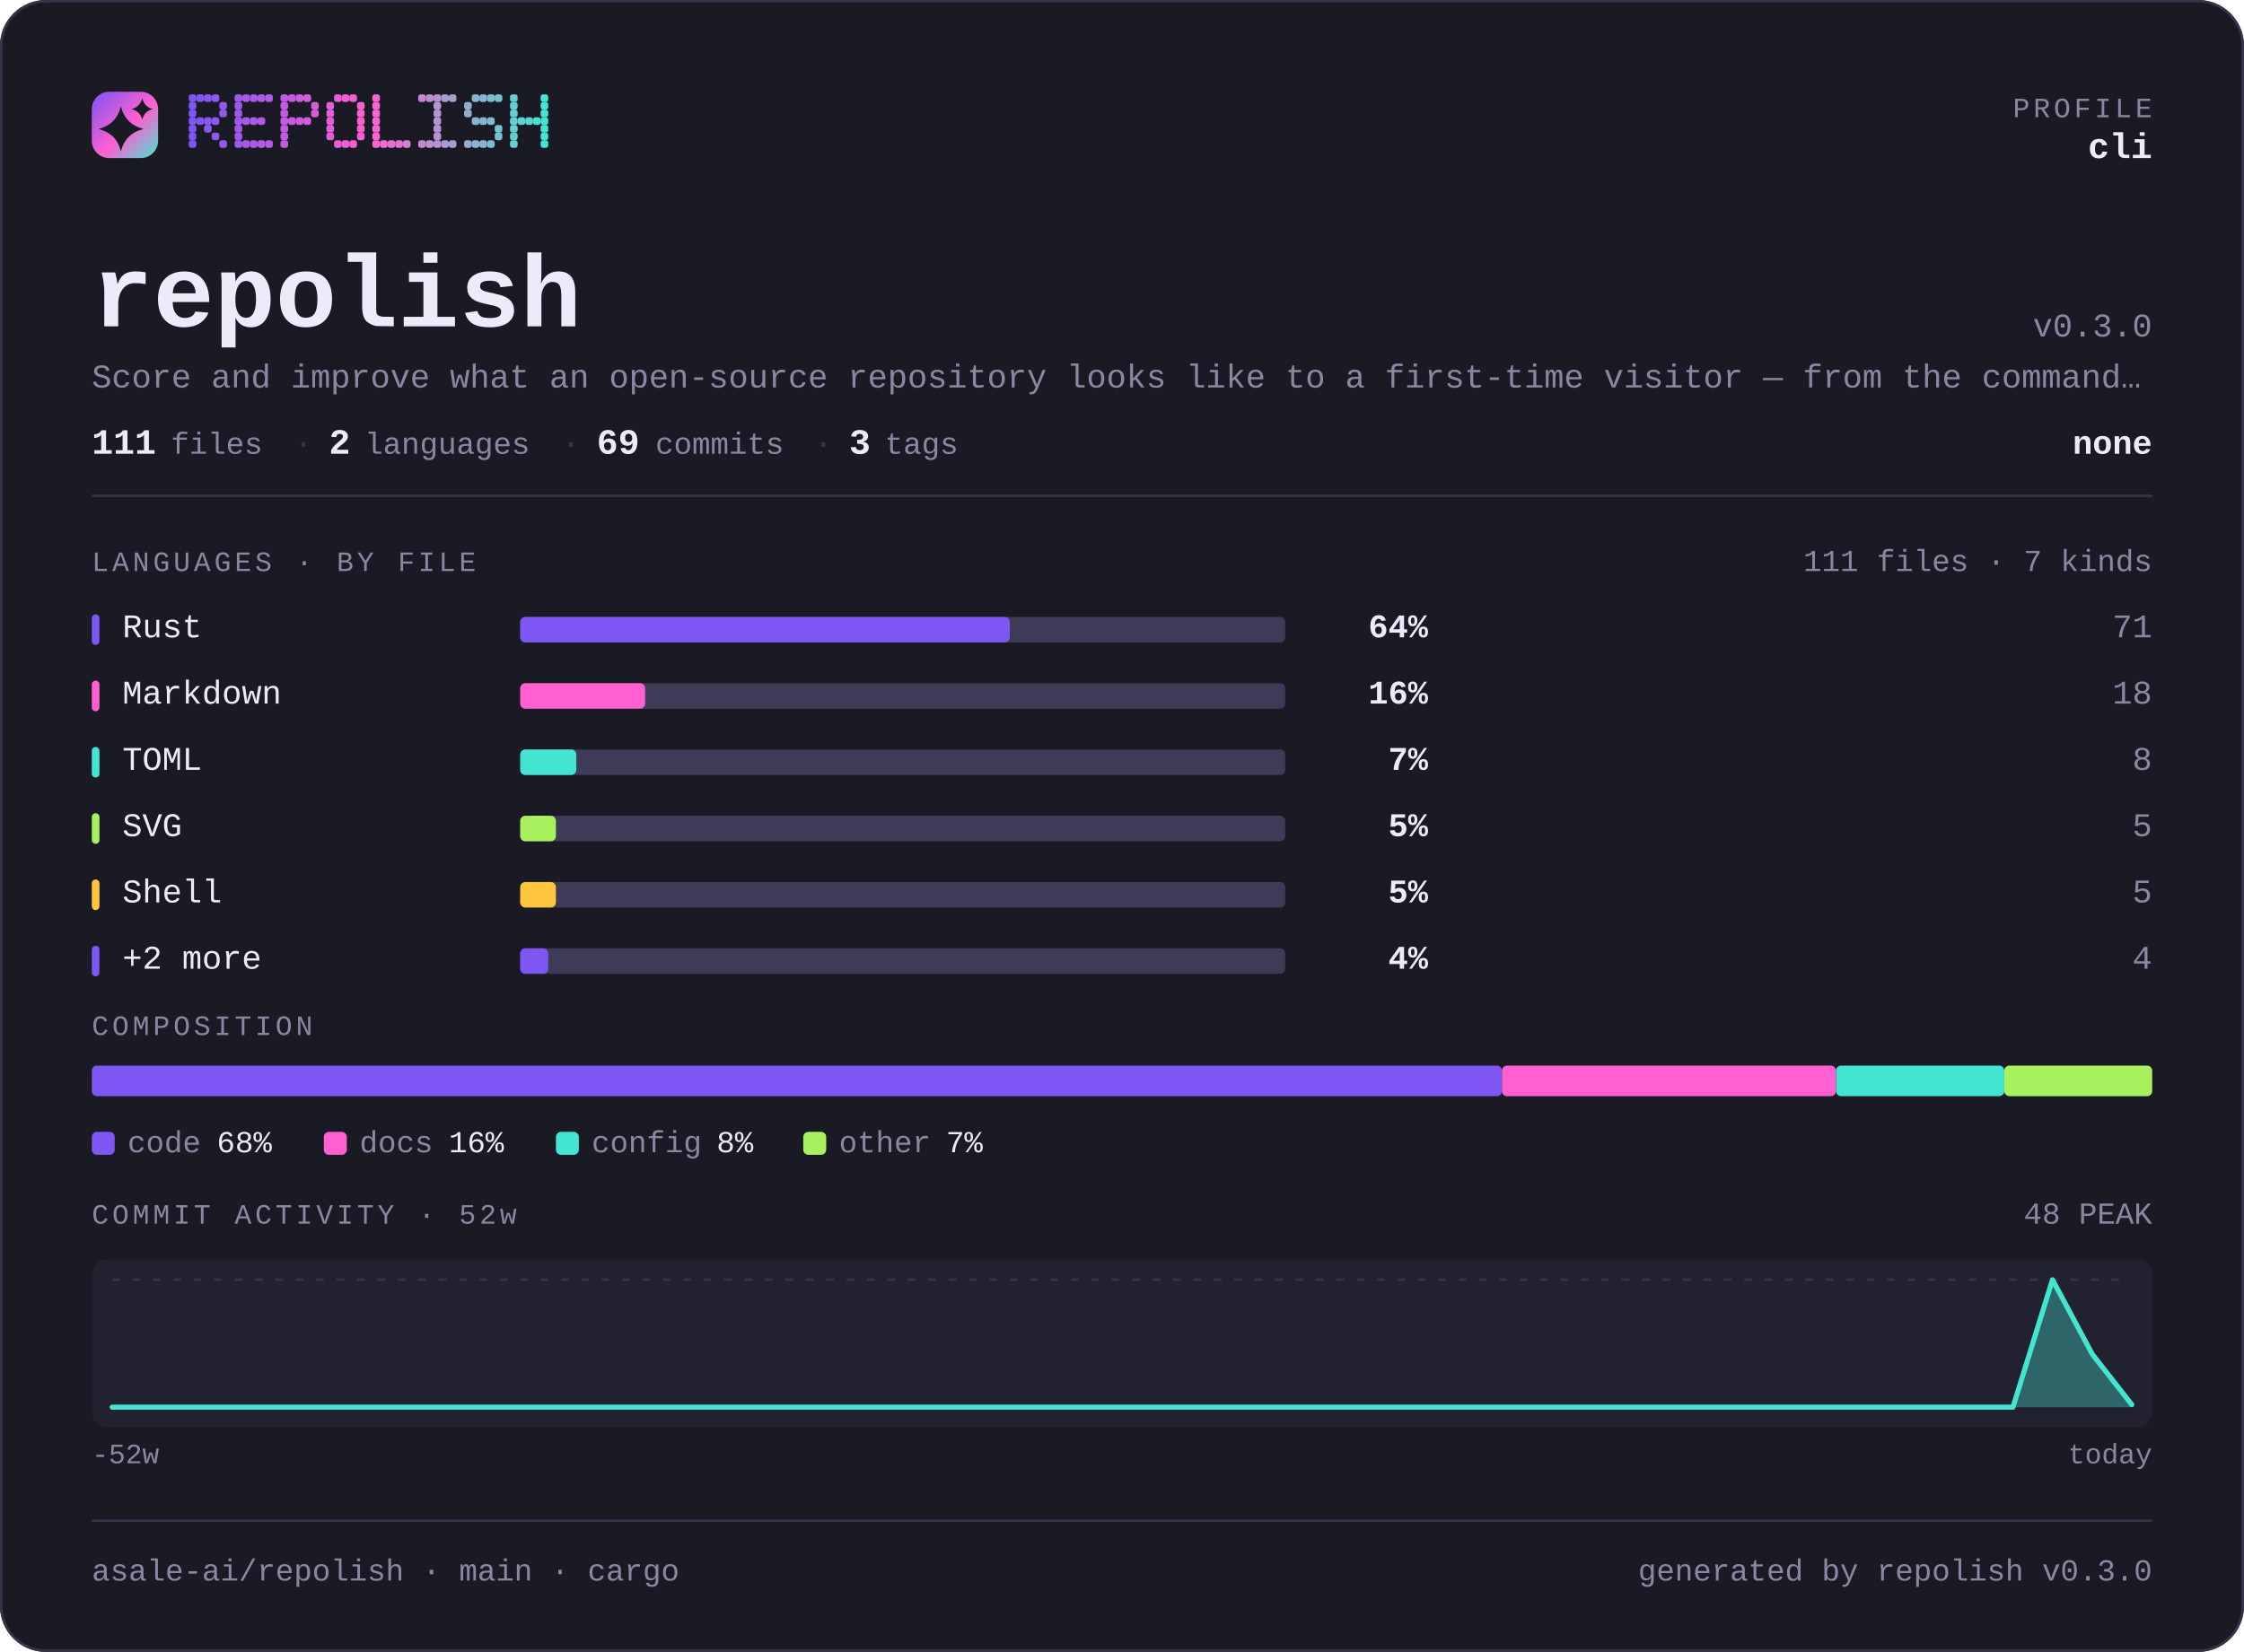
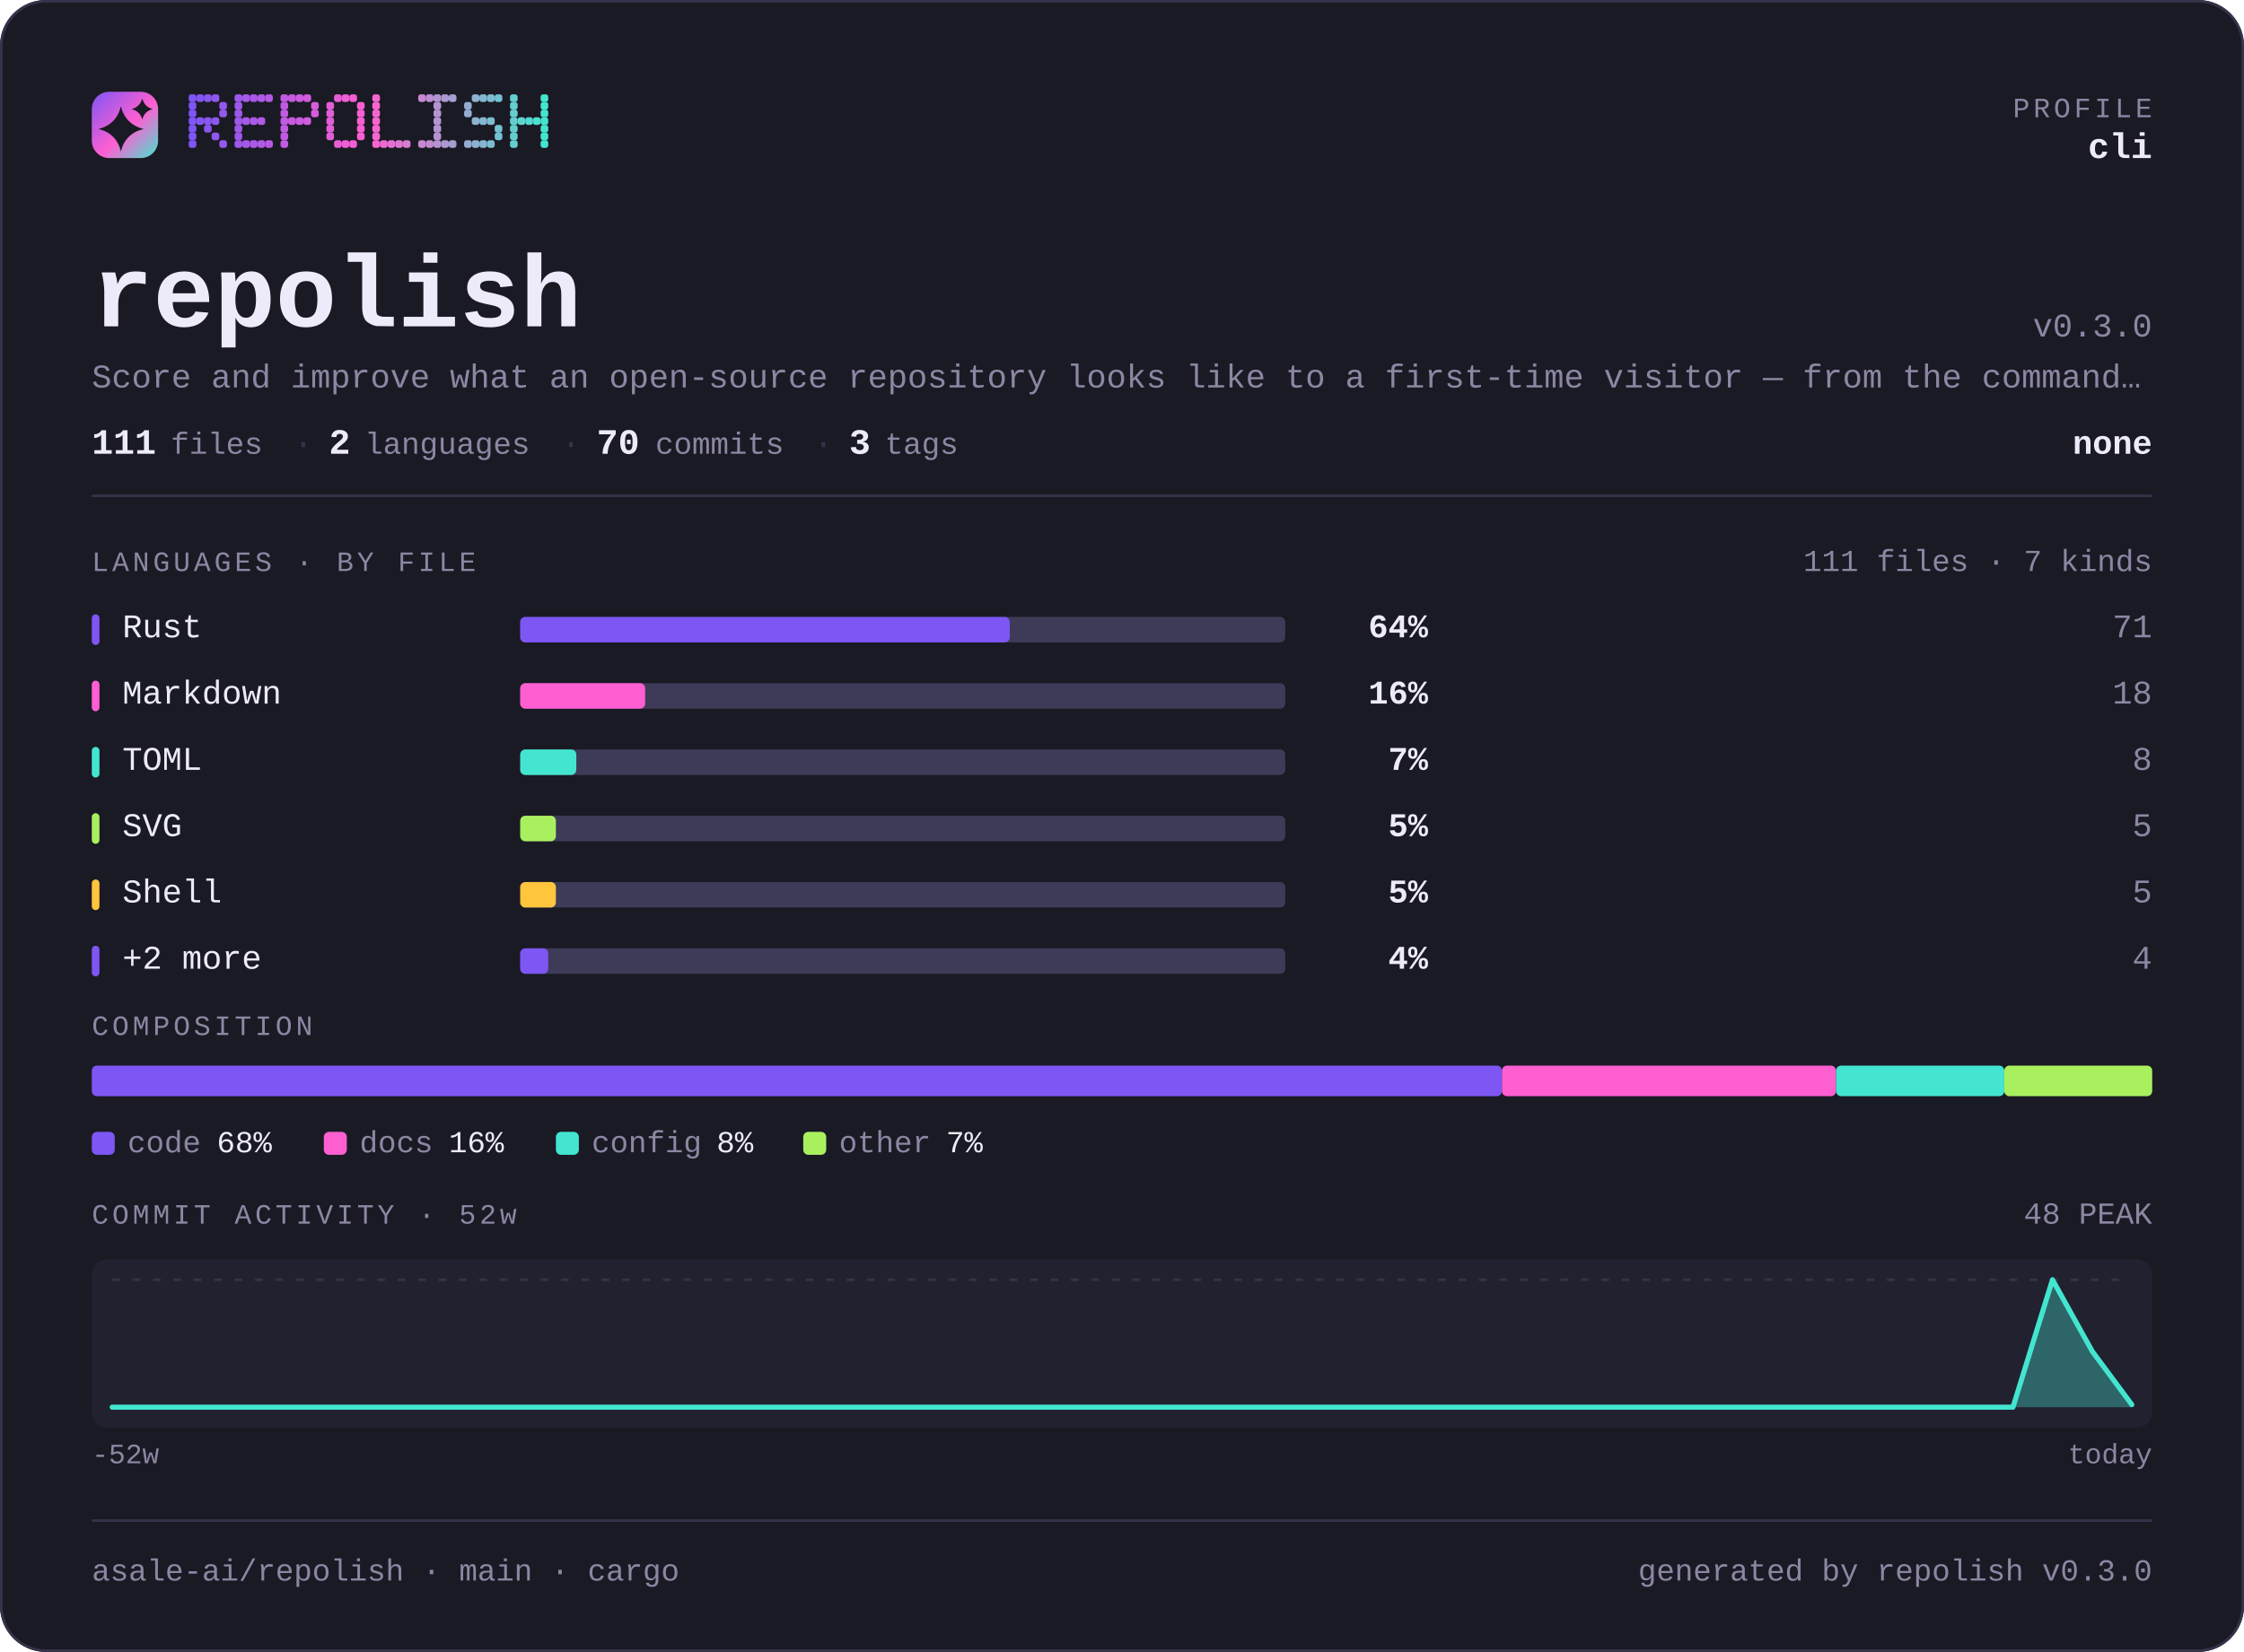
<svg xmlns="http://www.w3.org/2000/svg" width="880" height="648" viewBox="0 0 880 648" lang="en" role="img" aria-label="asale-ai/repolish — repository overview">
  <defs>
    <linearGradient id="brand" x1="0" y1="0" x2="1" y2="1">
      <stop offset="0" stop-color="#7d56f4" />
      <stop offset="0.55" stop-color="#ff5fd1" />
      <stop offset="1" stop-color="#43e5d0" />
    </linearGradient>
  </defs>
  <style>
-     .t { font-family: ui-monospace, SFMono-Regular, "SF Mono", Menlo, Consolas, "Liberation Mono", "Noto Sans Mono CJK SC", "Microsoft YaHei", monospace; }
+     .t { font-family: ui-monospace, SFMono-Regular, "SF Mono", Menlo, Consolas, "Liberation Mono", "Noto Sans Mono CJK SC", "Noto Sans Mono CJK JP", "Microsoft YaHei", "Hiragino Sans", "Yu Gothic", monospace; }
  </style>
  <rect x="0" y="0" width="880" height="648" rx="18.0" fill="#1a1a24" />
  <rect x="0.5" y="0.5" width="879" height="647" rx="17.5" fill="none" stroke="#35334a" />
  <rect x="36" y="36" width="26" height="26" rx="6.8" fill="url(#brand)" />
  <path d="M47.4 41.7Q49.2 48.8 56.3 50.6Q49.2 52.3 47.4 59.4Q45.7 52.3 38.6 50.6Q45.7 48.8 47.4 41.7Z" fill="#1a1a24" />
  <path d="M55.8 38.6Q56.6 41.9 59.9 42.8Q56.6 43.6 55.8 46.9Q54.9 43.6 51.6 42.8Q54.9 41.9 55.8 38.6Z" fill="#1a1a24" />
  <g fill="#7d56f4">
    <rect x="74" y="37" width="3" height="3" rx="1" />
    <rect x="74" y="40" width="3" height="3" rx="1" />
    <rect x="74" y="43" width="3" height="3" rx="1" />
    <rect x="74" y="46" width="3" height="3" rx="1" />
    <rect x="74" y="49" width="3" height="3" rx="1" />
    <rect x="74" y="52" width="3" height="3" rx="1" />
    <rect x="74" y="55" width="3" height="3" rx="1" />
  </g>
  <g fill="#8356f2">
    <rect x="77" y="37" width="3" height="3" rx="1" />
    <rect x="77" y="46" width="3" height="3" rx="1" />
  </g>
  <g fill="#8857f1">
    <rect x="80" y="37" width="3" height="3" rx="1" />
    <rect x="80" y="46" width="3" height="3" rx="1" />
    <rect x="80" y="49" width="3" height="3" rx="1" />
  </g>
  <g fill="#8e57ef">
    <rect x="83" y="37" width="3" height="3" rx="1" />
    <rect x="83" y="46" width="3" height="3" rx="1" />
    <rect x="83" y="52" width="3" height="3" rx="1" />
  </g>
  <g fill="#9458ee">
    <rect x="86" y="40" width="3" height="3" rx="1" />
    <rect x="86" y="43" width="3" height="3" rx="1" />
    <rect x="86" y="55" width="3" height="3" rx="1" />
  </g>
  <g fill="#9f58eb">
    <rect x="92" y="37" width="3" height="3" rx="1" />
    <rect x="92" y="40" width="3" height="3" rx="1" />
    <rect x="92" y="43" width="3" height="3" rx="1" />
    <rect x="92" y="46" width="3" height="3" rx="1" />
    <rect x="92" y="49" width="3" height="3" rx="1" />
    <rect x="92" y="52" width="3" height="3" rx="1" />
    <rect x="92" y="55" width="3" height="3" rx="1" />
  </g>
  <g fill="#a559e9">
    <rect x="95" y="37" width="3" height="3" rx="1" />
    <rect x="95" y="46" width="3" height="3" rx="1" />
    <rect x="95" y="55" width="3" height="3" rx="1" />
  </g>
  <g fill="#aa59e8">
    <rect x="98" y="37" width="3" height="3" rx="1" />
    <rect x="98" y="46" width="3" height="3" rx="1" />
    <rect x="98" y="55" width="3" height="3" rx="1" />
  </g>
  <g fill="#b05ae6">
    <rect x="101" y="37" width="3" height="3" rx="1" />
    <rect x="101" y="46" width="3" height="3" rx="1" />
    <rect x="101" y="55" width="3" height="3" rx="1" />
  </g>
  <g fill="#b65ae5">
    <rect x="104" y="37" width="3" height="3" rx="1" />
    <rect x="104" y="55" width="3" height="3" rx="1" />
  </g>
  <g fill="#c15be2">
    <rect x="110" y="37" width="3" height="3" rx="1" />
    <rect x="110" y="40" width="3" height="3" rx="1" />
    <rect x="110" y="43" width="3" height="3" rx="1" />
    <rect x="110" y="46" width="3" height="3" rx="1" />
    <rect x="110" y="49" width="3" height="3" rx="1" />
    <rect x="110" y="52" width="3" height="3" rx="1" />
    <rect x="110" y="55" width="3" height="3" rx="1" />
  </g>
  <g fill="#c65be0">
    <rect x="113" y="37" width="3" height="3" rx="1" />
    <rect x="113" y="46" width="3" height="3" rx="1" />
  </g>
  <g fill="#cc5bdf">
    <rect x="116" y="37" width="3" height="3" rx="1" />
    <rect x="116" y="46" width="3" height="3" rx="1" />
  </g>
  <g fill="#d25cdd">
    <rect x="119" y="37" width="3" height="3" rx="1" />
    <rect x="119" y="46" width="3" height="3" rx="1" />
  </g>
  <g fill="#d75cdc">
    <rect x="122" y="40" width="3" height="3" rx="1" />
    <rect x="122" y="43" width="3" height="3" rx="1" />
  </g>
  <g fill="#e35dd9">
    <rect x="128" y="40" width="3" height="3" rx="1" />
    <rect x="128" y="43" width="3" height="3" rx="1" />
    <rect x="128" y="46" width="3" height="3" rx="1" />
    <rect x="128" y="49" width="3" height="3" rx="1" />
    <rect x="128" y="52" width="3" height="3" rx="1" />
  </g>
  <g fill="#e85dd7">
    <rect x="131" y="37" width="3" height="3" rx="1" />
    <rect x="131" y="55" width="3" height="3" rx="1" />
  </g>
  <g fill="#ee5ed6">
    <rect x="134" y="37" width="3" height="3" rx="1" />
    <rect x="134" y="55" width="3" height="3" rx="1" />
  </g>
  <g fill="#f45ed4">
    <rect x="137" y="37" width="3" height="3" rx="1" />
    <rect x="137" y="55" width="3" height="3" rx="1" />
  </g>
  <g fill="#f95fd3">
    <rect x="140" y="40" width="3" height="3" rx="1" />
    <rect x="140" y="43" width="3" height="3" rx="1" />
    <rect x="140" y="46" width="3" height="3" rx="1" />
    <rect x="140" y="49" width="3" height="3" rx="1" />
    <rect x="140" y="52" width="3" height="3" rx="1" />
  </g>
  <g fill="#f765d1">
    <rect x="146" y="37" width="3" height="3" rx="1" />
    <rect x="146" y="40" width="3" height="3" rx="1" />
    <rect x="146" y="43" width="3" height="3" rx="1" />
    <rect x="146" y="46" width="3" height="3" rx="1" />
    <rect x="146" y="49" width="3" height="3" rx="1" />
    <rect x="146" y="52" width="3" height="3" rx="1" />
    <rect x="146" y="55" width="3" height="3" rx="1" />
  </g>
  <g fill="#ef6bd1">
    <rect x="149" y="55" width="3" height="3" rx="1" />
  </g>
  <g fill="#e670d1">
    <rect x="152" y="55" width="3" height="3" rx="1" />
  </g>
  <g fill="#de76d1">
    <rect x="155" y="55" width="3" height="3" rx="1" />
  </g>
  <g fill="#d67cd1">
    <rect x="158" y="55" width="3" height="3" rx="1" />
  </g>
  <g fill="#c688d1">
    <rect x="164" y="37" width="3" height="3" rx="1" />
    <rect x="164" y="55" width="3" height="3" rx="1" />
  </g>
  <g fill="#be8ed1">
    <rect x="167" y="37" width="3" height="3" rx="1" />
    <rect x="167" y="55" width="3" height="3" rx="1" />
  </g>
  <g fill="#b593d1">
    <rect x="170" y="37" width="3" height="3" rx="1" />
    <rect x="170" y="40" width="3" height="3" rx="1" />
    <rect x="170" y="43" width="3" height="3" rx="1" />
    <rect x="170" y="46" width="3" height="3" rx="1" />
    <rect x="170" y="49" width="3" height="3" rx="1" />
    <rect x="170" y="52" width="3" height="3" rx="1" />
    <rect x="170" y="55" width="3" height="3" rx="1" />
  </g>
  <g fill="#ad99d1">
    <rect x="173" y="37" width="3" height="3" rx="1" />
    <rect x="173" y="55" width="3" height="3" rx="1" />
  </g>
  <g fill="#a59fd1">
    <rect x="176" y="37" width="3" height="3" rx="1" />
    <rect x="176" y="55" width="3" height="3" rx="1" />
  </g>
  <g fill="#95abd0">
    <rect x="182" y="40" width="3" height="3" rx="1" />
    <rect x="182" y="43" width="3" height="3" rx="1" />
    <rect x="182" y="55" width="3" height="3" rx="1" />
  </g>
  <g fill="#8db1d0">
    <rect x="185" y="37" width="3" height="3" rx="1" />
    <rect x="185" y="46" width="3" height="3" rx="1" />
    <rect x="185" y="55" width="3" height="3" rx="1" />
  </g>
  <g fill="#84b6d0">
    <rect x="188" y="37" width="3" height="3" rx="1" />
    <rect x="188" y="46" width="3" height="3" rx="1" />
    <rect x="188" y="55" width="3" height="3" rx="1" />
  </g>
  <g fill="#7cbcd0">
    <rect x="191" y="37" width="3" height="3" rx="1" />
    <rect x="191" y="46" width="3" height="3" rx="1" />
    <rect x="191" y="55" width="3" height="3" rx="1" />
  </g>
  <g fill="#74c2d0">
    <rect x="194" y="37" width="3" height="3" rx="1" />
    <rect x="194" y="49" width="3" height="3" rx="1" />
    <rect x="194" y="52" width="3" height="3" rx="1" />
  </g>
  <g fill="#64ced0">
    <rect x="200" y="37" width="3" height="3" rx="1" />
    <rect x="200" y="40" width="3" height="3" rx="1" />
    <rect x="200" y="43" width="3" height="3" rx="1" />
    <rect x="200" y="46" width="3" height="3" rx="1" />
    <rect x="200" y="49" width="3" height="3" rx="1" />
    <rect x="200" y="52" width="3" height="3" rx="1" />
    <rect x="200" y="55" width="3" height="3" rx="1" />
  </g>
  <g fill="#5cd4d0">
    <rect x="203" y="46" width="3" height="3" rx="1" />
  </g>
  <g fill="#53d9d0">
    <rect x="206" y="46" width="3" height="3" rx="1" />
  </g>
  <g fill="#4bdfd0">
    <rect x="209" y="46" width="3" height="3" rx="1" />
  </g>
  <g fill="#43e5d0">
    <rect x="212" y="37" width="3" height="3" rx="1" />
    <rect x="212" y="40" width="3" height="3" rx="1" />
    <rect x="212" y="43" width="3" height="3" rx="1" />
    <rect x="212" y="46" width="3" height="3" rx="1" />
    <rect x="212" y="49" width="3" height="3" rx="1" />
    <rect x="212" y="52" width="3" height="3" rx="1" />
    <rect x="212" y="55" width="3" height="3" rx="1" />
  </g>
  <text class="t" x="844" y="46" font-size="11" fill="#8b87a3" text-anchor="end" letter-spacing="1.4">PROFILE</text>
  <text class="t" x="844" y="62" font-size="14" fill="#edebfa" text-anchor="end" font-weight="700">cli</text>
  <text class="t" x="36" y="128" font-size="40" fill="#edebfa" text-anchor="start" font-weight="700">repolish</text>
  <text class="t" x="844" y="132" font-size="13" fill="#8b87a3" text-anchor="end">v0.3.0</text>
  <text class="t" x="36" y="152" font-size="13" fill="#8b87a3" text-anchor="start">Score and improve what an open-source repository looks like to a first-time visitor — from the command…</text>
  <text class="t" x="36" y="178" font-size="14" fill="#edebfa" text-anchor="start" font-weight="700">111</text>
  <text class="t" x="67" y="178" font-size="12" fill="#8b87a3" text-anchor="start">files</text>
  <text class="t" x="115" y="178" font-size="13" fill="#35334a" text-anchor="start">·</text>
  <text class="t" x="129" y="178" font-size="14" fill="#edebfa" text-anchor="start" font-weight="700">2</text>
  <text class="t" x="143" y="178" font-size="12" fill="#8b87a3" text-anchor="start">languages</text>
  <text class="t" x="220" y="178" font-size="13" fill="#35334a" text-anchor="start">·</text>
-   <text class="t" x="234" y="178" font-size="14" fill="#edebfa" text-anchor="start" font-weight="700">69</text>
+   <text class="t" x="234" y="178" font-size="14" fill="#edebfa" text-anchor="start" font-weight="700">70</text>
  <text class="t" x="257" y="178" font-size="12" fill="#8b87a3" text-anchor="start">commits</text>
  <text class="t" x="319" y="178" font-size="13" fill="#35334a" text-anchor="start">·</text>
  <text class="t" x="333" y="178" font-size="14" fill="#edebfa" text-anchor="start" font-weight="700">3</text>
  <text class="t" x="347" y="178" font-size="12" fill="#8b87a3" text-anchor="start">tags</text>
  <text class="t" x="844" y="178" font-size="13" fill="#edebfa" text-anchor="end" font-weight="700">none</text>
  <rect x="36" y="194" width="808" height="1" fill="#35334a" />
  <text class="t" x="36" y="224" font-size="11" fill="#8b87a3" text-anchor="start" letter-spacing="1.4">LANGUAGES · BY FILE</text>
  <text class="t" x="844" y="224" font-size="12" fill="#8b87a3" text-anchor="end">111 files · 7 kinds</text>
  <rect x="36" y="241" width="3" height="12" rx="1.5" fill="#7d56f4" />
  <text class="t" x="48" y="250" font-size="13" fill="#edebfa" text-anchor="start">Rust</text>
  <rect x="204" y="242" width="300" height="10" rx="2.0" fill="#3e3b58" />
  <rect x="204" y="242" width="192" height="10" rx="2.0" fill="#7d56f4" />
  <text class="t" x="560" y="250" font-size="13" fill="#edebfa" text-anchor="end" font-weight="700">64%</text>
  <text class="t" x="844" y="250" font-size="13" fill="#8b87a3" text-anchor="end">71</text>
  <rect x="36" y="267" width="3" height="12" rx="1.5" fill="#ff5fd1" />
  <text class="t" x="48" y="276" font-size="13" fill="#edebfa" text-anchor="start">Markdown</text>
  <rect x="204" y="268" width="300" height="10" rx="2.0" fill="#3e3b58" />
  <rect x="204" y="268" width="49" height="10" rx="2.0" fill="#ff5fd1" />
  <text class="t" x="560" y="276" font-size="13" fill="#edebfa" text-anchor="end" font-weight="700">16%</text>
  <text class="t" x="844" y="276" font-size="13" fill="#8b87a3" text-anchor="end">18</text>
  <rect x="36" y="293" width="3" height="12" rx="1.5" fill="#43e5d0" />
  <text class="t" x="48" y="302" font-size="13" fill="#edebfa" text-anchor="start">TOML</text>
  <rect x="204" y="294" width="300" height="10" rx="2.0" fill="#3e3b58" />
  <rect x="204" y="294" width="22" height="10" rx="2.0" fill="#43e5d0" />
  <text class="t" x="560" y="302" font-size="13" fill="#edebfa" text-anchor="end" font-weight="700">7%</text>
  <text class="t" x="844" y="302" font-size="13" fill="#8b87a3" text-anchor="end">8</text>
  <rect x="36" y="319" width="3" height="12" rx="1.5" fill="#a9f05f" />
  <text class="t" x="48" y="328" font-size="13" fill="#edebfa" text-anchor="start">SVG</text>
  <rect x="204" y="320" width="300" height="10" rx="2.0" fill="#3e3b58" />
  <rect x="204" y="320" width="14" height="10" rx="2.0" fill="#a9f05f" />
  <text class="t" x="560" y="328" font-size="13" fill="#edebfa" text-anchor="end" font-weight="700">5%</text>
  <text class="t" x="844" y="328" font-size="13" fill="#8b87a3" text-anchor="end">5</text>
  <rect x="36" y="345" width="3" height="12" rx="1.5" fill="#ffc53d" />
  <text class="t" x="48" y="354" font-size="13" fill="#edebfa" text-anchor="start">Shell</text>
  <rect x="204" y="346" width="300" height="10" rx="2.0" fill="#3e3b58" />
  <rect x="204" y="346" width="14" height="10" rx="2.0" fill="#ffc53d" />
  <text class="t" x="560" y="354" font-size="13" fill="#edebfa" text-anchor="end" font-weight="700">5%</text>
  <text class="t" x="844" y="354" font-size="13" fill="#8b87a3" text-anchor="end">5</text>
  <rect x="36" y="371" width="3" height="12" rx="1.5" fill="#7d56f4" />
  <text class="t" x="48" y="380" font-size="13" fill="#edebfa" text-anchor="start">+2 more</text>
  <rect x="204" y="372" width="300" height="10" rx="2.0" fill="#3e3b58" />
  <rect x="204" y="372" width="11" height="10" rx="2.0" fill="#7d56f4" />
  <text class="t" x="560" y="380" font-size="13" fill="#edebfa" text-anchor="end" font-weight="700">4%</text>
  <text class="t" x="844" y="380" font-size="13" fill="#8b87a3" text-anchor="end">4</text>
  <text class="t" x="36" y="406" font-size="11" fill="#8b87a3" text-anchor="start" letter-spacing="1.4">COMPOSITION</text>
  <rect x="36" y="418" width="553" height="12" rx="2.0" fill="#7d56f4" />
  <rect x="589" y="418" width="131" height="12" rx="2.0" fill="#ff5fd1" />
  <rect x="720" y="418" width="66" height="12" rx="2.0" fill="#43e5d0" />
  <rect x="786" y="418" width="58" height="12" rx="2.0" fill="#a9f05f" />
  <rect x="36" y="444" width="9" height="9" rx="2.0" fill="#7d56f4" />
  <text class="t" x="50" y="452" font-size="12" fill="#8b87a3" text-anchor="start">code</text>
  <text class="t" x="85" y="452" font-size="12" fill="#edebfa" text-anchor="start">68%</text>
  <rect x="127" y="444" width="9" height="9" rx="2.0" fill="#ff5fd1" />
  <text class="t" x="141" y="452" font-size="12" fill="#8b87a3" text-anchor="start">docs</text>
  <text class="t" x="176" y="452" font-size="12" fill="#edebfa" text-anchor="start">16%</text>
  <rect x="218" y="444" width="9" height="9" rx="2.0" fill="#43e5d0" />
  <text class="t" x="232" y="452" font-size="12" fill="#8b87a3" text-anchor="start">config</text>
  <text class="t" x="281" y="452" font-size="12" fill="#edebfa" text-anchor="start">8%</text>
  <rect x="315" y="444" width="9" height="9" rx="2.0" fill="#a9f05f" />
  <text class="t" x="329" y="452" font-size="12" fill="#8b87a3" text-anchor="start">other</text>
  <text class="t" x="371" y="452" font-size="12" fill="#edebfa" text-anchor="start">7%</text>
  <text class="t" x="36" y="480" font-size="11" fill="#8b87a3" text-anchor="start" letter-spacing="1.4">COMMIT ACTIVITY · 52w</text>
  <text class="t" x="844" y="480" font-size="12" fill="#8b87a3" text-anchor="end">48 PEAK</text>
  <rect x="36" y="494" width="808" height="66" rx="6.0" fill="#222130" />
  <line x1="44" y1="502" x2="836" y2="502" stroke="#35334a" stroke-width="1" stroke-dasharray="3 5" />
-   <path d="M44.0 552.0 L59.5 552.0 L75.1 552.0 L90.6 552.0 L106.1 552.0 L121.6 552.0 L137.2 552.0 L152.7 552.0 L168.2 552.0 L183.8 552.0 L199.3 552.0 L214.8 552.0 L230.4 552.0 L245.9 552.0 L261.4 552.0 L276.9 552.0 L292.5 552.0 L308.0 552.0 L323.5 552.0 L339.1 552.0 L354.6 552.0 L370.1 552.0 L385.6 552.0 L401.2 552.0 L416.7 552.0 L432.2 552.0 L447.8 552.0 L463.3 552.0 L478.8 552.0 L494.4 552.0 L509.9 552.0 L525.4 552.0 L540.9 552.0 L556.5 552.0 L572.0 552.0 L587.5 552.0 L603.1 552.0 L618.6 552.0 L634.1 552.0 L649.6 552.0 L665.2 552.0 L680.7 552.0 L696.2 552.0 L711.8 552.0 L727.3 552.0 L742.8 552.0 L758.4 552.0 L773.9 552.0 L789.4 552.0 L804.9 502.0 L820.5 531.2 L836.0 551.0 L836.0 552 L44 552 Z" fill="#43e5d0" fill-opacity="0.35" />
-   <path d="M44.0 552.0 L59.5 552.0 L75.1 552.0 L90.6 552.0 L106.1 552.0 L121.6 552.0 L137.2 552.0 L152.7 552.0 L168.2 552.0 L183.8 552.0 L199.3 552.0 L214.8 552.0 L230.4 552.0 L245.9 552.0 L261.4 552.0 L276.9 552.0 L292.5 552.0 L308.0 552.0 L323.5 552.0 L339.1 552.0 L354.6 552.0 L370.1 552.0 L385.6 552.0 L401.2 552.0 L416.7 552.0 L432.2 552.0 L447.8 552.0 L463.3 552.0 L478.8 552.0 L494.4 552.0 L509.9 552.0 L525.4 552.0 L540.9 552.0 L556.5 552.0 L572.0 552.0 L587.5 552.0 L603.1 552.0 L618.6 552.0 L634.1 552.0 L649.6 552.0 L665.2 552.0 L680.7 552.0 L696.2 552.0 L711.8 552.0 L727.3 552.0 L742.8 552.0 L758.4 552.0 L773.9 552.0 L789.4 552.0 L804.9 502.0 L820.5 531.2 L836.0 551.0" fill="none" stroke="#43e5d0" stroke-width="2" stroke-linejoin="round" stroke-linecap="round" />
+   <path d="M44.0 552.0 L59.5 552.0 L75.1 552.0 L90.6 552.0 L106.1 552.0 L121.6 552.0 L137.2 552.0 L152.7 552.0 L168.2 552.0 L183.8 552.0 L199.3 552.0 L214.8 552.0 L230.4 552.0 L245.9 552.0 L261.4 552.0 L276.9 552.0 L292.5 552.0 L308.0 552.0 L323.5 552.0 L339.1 552.0 L354.6 552.0 L370.1 552.0 L385.6 552.0 L401.2 552.0 L416.7 552.0 L432.2 552.0 L447.8 552.0 L463.3 552.0 L478.8 552.0 L494.4 552.0 L509.9 552.0 L525.4 552.0 L540.9 552.0 L556.5 552.0 L572.0 552.0 L587.5 552.0 L603.1 552.0 L618.6 552.0 L634.1 552.0 L649.6 552.0 L665.2 552.0 L680.7 552.0 L696.2 552.0 L711.8 552.0 L727.3 552.0 L742.8 552.0 L758.4 552.0 L773.9 552.0 L789.4 552.0 L804.9 502.0 L820.5 530.1 L836.0 551.0 L836.0 552 L44 552 Z" fill="#43e5d0" fill-opacity="0.35" />
+   <path d="M44.0 552.0 L59.5 552.0 L75.1 552.0 L90.6 552.0 L106.1 552.0 L121.6 552.0 L137.2 552.0 L152.7 552.0 L168.2 552.0 L183.8 552.0 L199.3 552.0 L214.8 552.0 L230.4 552.0 L245.9 552.0 L261.4 552.0 L276.9 552.0 L292.5 552.0 L308.0 552.0 L323.5 552.0 L339.1 552.0 L354.6 552.0 L370.1 552.0 L385.6 552.0 L401.2 552.0 L416.7 552.0 L432.2 552.0 L447.8 552.0 L463.3 552.0 L478.8 552.0 L494.4 552.0 L509.9 552.0 L525.4 552.0 L540.9 552.0 L556.5 552.0 L572.0 552.0 L587.5 552.0 L603.1 552.0 L618.6 552.0 L634.1 552.0 L649.6 552.0 L665.2 552.0 L680.7 552.0 L696.2 552.0 L711.8 552.0 L727.3 552.0 L742.8 552.0 L758.4 552.0 L773.9 552.0 L789.4 552.0 L804.9 502.0 L820.5 530.1 L836.0 551.0" fill="none" stroke="#43e5d0" stroke-width="2" stroke-linejoin="round" stroke-linecap="round" />
  <text class="t" x="36" y="574" font-size="11" fill="#8b87a3" text-anchor="start">-52w</text>
  <text class="t" x="844" y="574" font-size="11" fill="#8b87a3" text-anchor="end">today</text>
  <rect x="36" y="596" width="808" height="1" fill="#35334a" />
  <text class="t" x="36" y="620" font-size="12" fill="#8b87a3" text-anchor="start">asale-ai/repolish · main · cargo</text>
  <text class="t" x="844" y="620" font-size="12" fill="#8b87a3" text-anchor="end">generated by repolish v0.3.0</text>
</svg>
